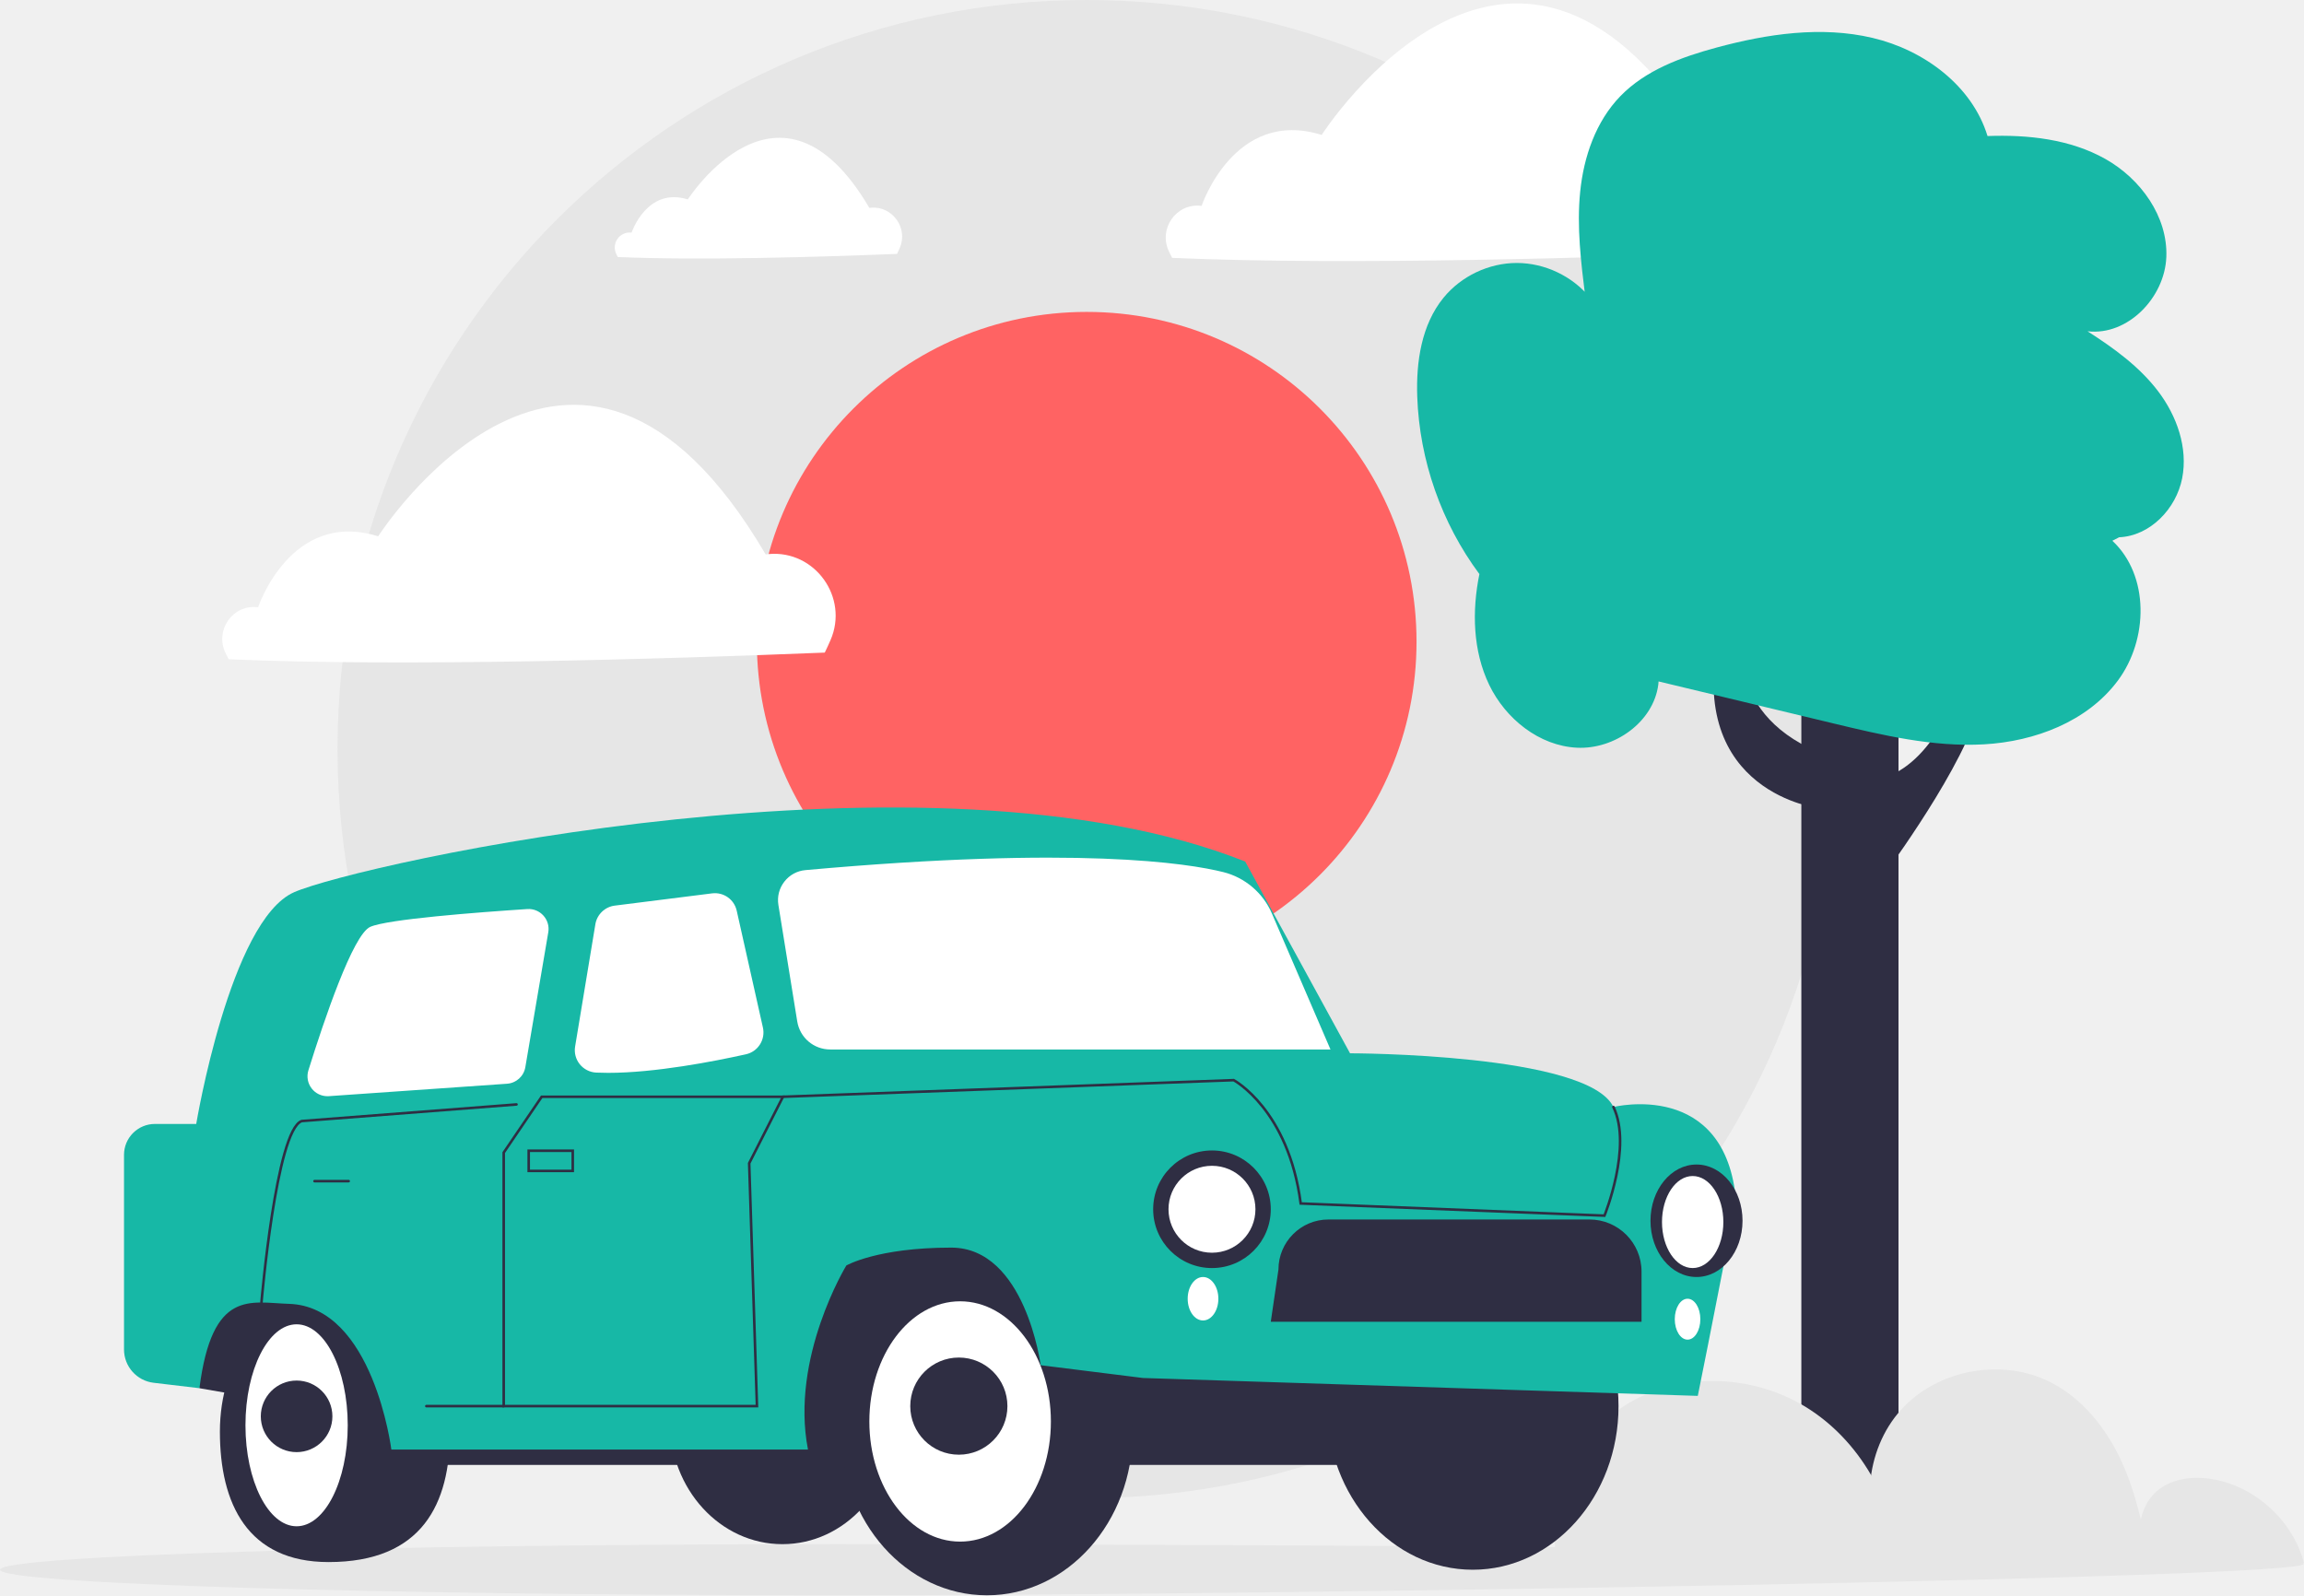
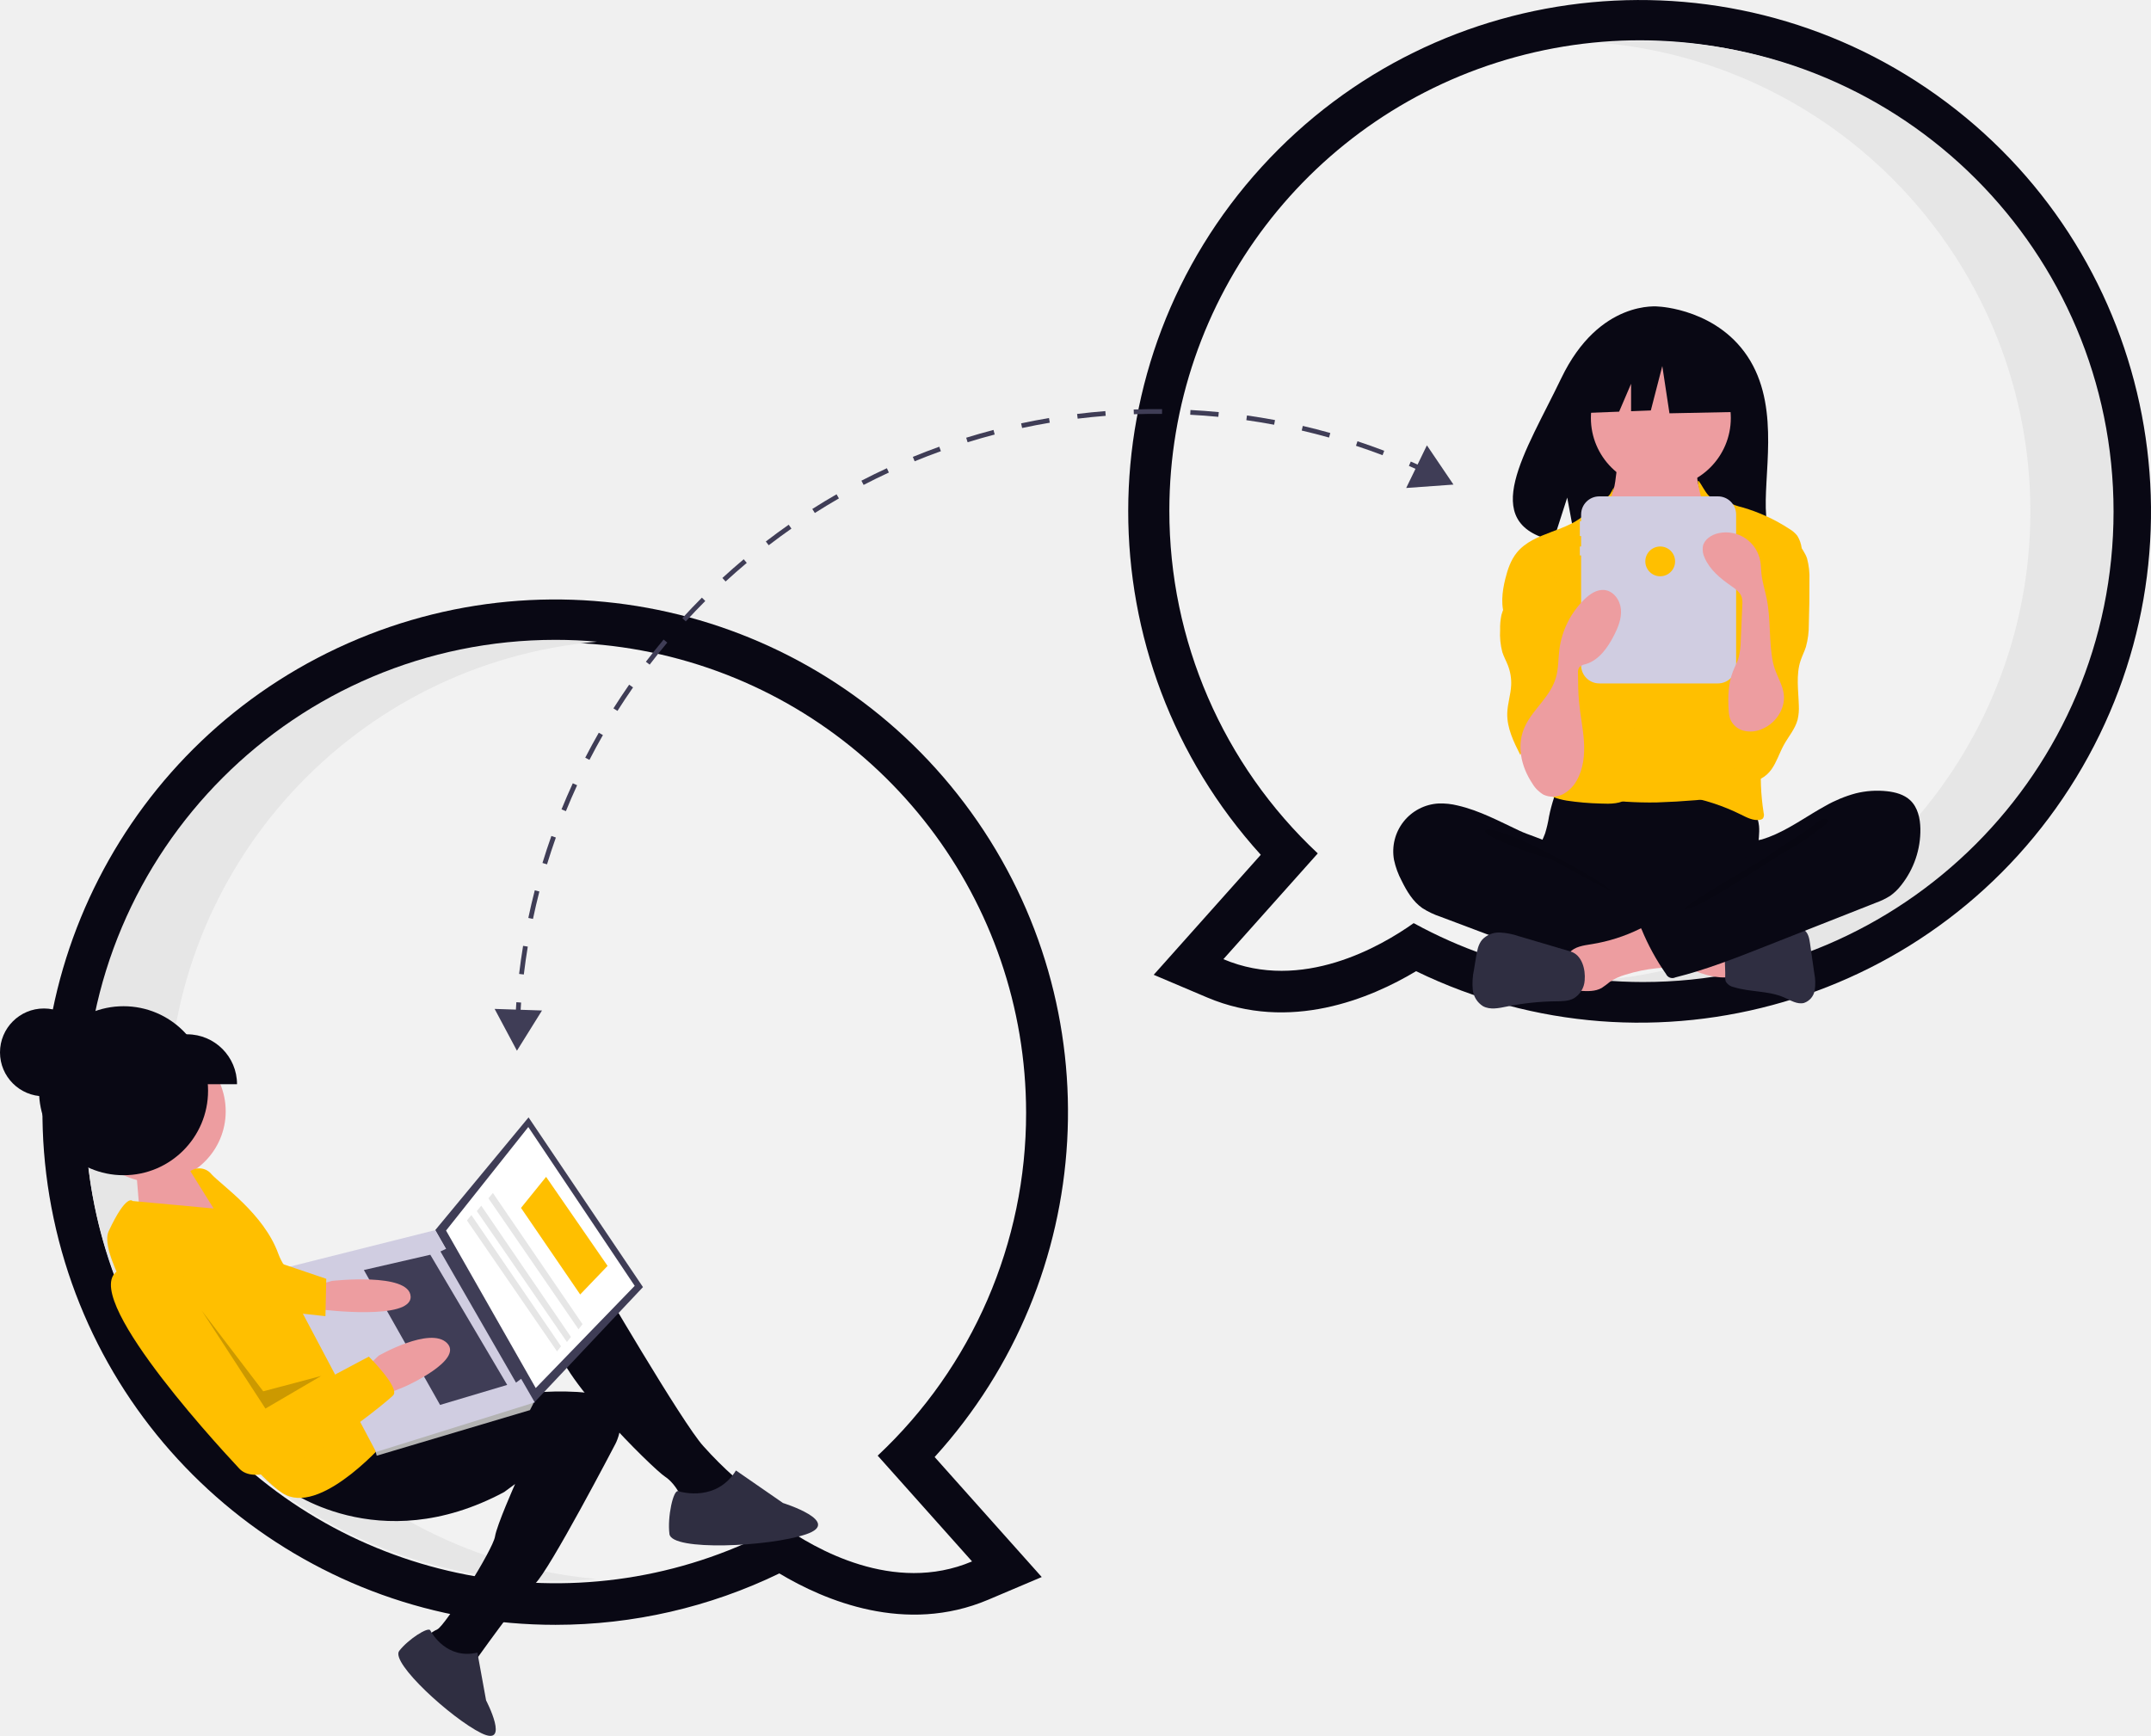
- <svg xmlns="http://www.w3.org/2000/svg" width="901.088" height="624" viewBox="0 0 901.088 624" role="img" artist="Katerina Limpitsouni" source="https://undraw.co/">
-   <circle cx="425" cy="293" r="293" fill="#e6e6e6" stroke-width="0" />
-   <path d="m693.816,93.372c-.716,1.647-1.465,3.277-2.246,4.889-63.778,2.561-164.632,5.613-233.149,2.604-.414-.809-.82-1.622-1.218-2.439-4.304-8.841,2.744-19.018,12.516-17.928l.228.026s12.807-38.421,46.959-27.748c0,0,76.841-120.32,151.548,7.087,0,0,.423-.076,1.211-.146,18.093-1.602,31.391,16.998,24.151,33.657Z" fill="#fff" stroke-width="0" />
-   <rect x="704.5" y="275.5" width="38" height="329" fill="#2f2e43" stroke-width="0" />
-   <path d="m840.497,610.384c-2.361-13.484-5.266-27.021-11.082-39.413-5.816-12.392-14.813-23.677-26.933-30.04-19.007-9.978-44.503-5.462-58.926,10.437-14.423,15.9-16.44,41.714-4.662,59.661" fill="#e6e6e6" stroke-width="0" />
-   <path d="m742.75,612.015c-1.966-24.774-15.463-48.791-36.66-61.764s-49.779-13.765-70.74-.415-32.378,40.859-25.354,64.698" fill="#e6e6e6" stroke-width="0" />
-   <path d="m901.088,611.407c-4.314-16.47-18.781-29.817-35.545-32.793-8.216-1.459-17.564-.216-23.281,5.862-7.011,7.453-6.246,19.077-5.033,29.237" fill="#e6e6e6" stroke-width="0" />
-   <circle cx="425" cy="251" r="129" fill="#ff6363" stroke-width="0" />
-   <path d="m900.913,611.739c0,5.523-392.54,12.261-573.413,12.261S0,619.523,0,614s146.627-10,327.5-10,573.413,2.216,573.413,7.739Z" fill="#e6e6e6" stroke-width="0" />
-   <polygon points="69.479 509.483 78 543 161.683 557.5 161.683 493.597 69.479 489.5 69.479 509.483" fill="#2f2e43" stroke-width="0" />
-   <rect x="155" y="473" width="427" height="100" fill="#2f2e43" stroke-width="0" />
-   <path d="m176,560c0,28.167-10.833,51-47.5,51-31.667,0-42.5-22.833-42.5-51s16.266-51,42.5-51,47.5,22.833,47.5,51Z" fill="#2f2e43" stroke-width="0" />
-   <ellipse cx="116" cy="557.5" rx="20" ry="39.5" fill="#fff" stroke-width="0" />
-   <circle cx="116" cy="554" r="14" fill="#2f2e43" stroke-width="0" />
-   <ellipse cx="576" cy="550" rx="57" ry="64" fill="#2f2e43" stroke-width="0" />
-   <ellipse cx="306" cy="556" rx="44" ry="48" fill="#2f2e43" stroke-width="0" />
-   <ellipse cx="386" cy="560" rx="57" ry="64" fill="#2f2e43" stroke-width="0" />
-   <ellipse cx="375.5" cy="556" rx="35.5" ry="47" fill="#fff" stroke-width="0" />
-   <circle cx="375" cy="550" r="19" fill="#2f2e43" stroke-width="0" />
-   <path d="m48.5,527.828v-76.102c0-6.681,5.416-12.098,12.098-12.098h16.147s13.255-79.629,38.255-90.629,249-61,372-12l41,75s93,0,103,21c0,0,44-11,48,37l-11,56-4,20-217-7-40-5s-6-46-35-46-41,7-41,7c0,0-22,36-15,72h-162.942s-7.058-56-40.058-57c-15.026-.455-30-6-35,33l-17.91-2.125c-6.611-.784-11.59-6.39-11.59-13.047Z" fill="#17B8A6" stroke-width="0" />
-   <path d="m520.348,410.5h-195.646c-6.448,0-11.875-4.62-12.905-10.985l-7.366-45.534c-.529-3.271.298-6.513,2.329-9.128,2.029-2.613,4.96-4.215,8.256-4.512,106.331-9.594,149.723-2.646,163.443.785,8.423,2.106,15.507,8.133,18.948,16.122l22.94,53.253Z" fill="#fff" stroke-width="0" />
-   <path d="m237.804,419.645c-1.571,0-3.106-.032-4.602-.101-2.517-.116-4.867-1.302-6.448-3.255-1.571-1.942-2.238-4.47-1.83-6.935l7.927-47.856c.629-3.796,3.734-6.783,7.551-7.263l38.082-4.793c4.5-.568,8.651,2.347,9.645,6.778l10.243,45.694c.513,2.289.104,4.639-1.152,6.618-1.254,1.975-3.202,3.343-5.486,3.852-12.622,2.809-35.536,7.262-53.931,7.262Z" fill="#fff" stroke-width="0" />
-   <path d="m128.067,428.78c-2.379,0-4.637-1.083-6.124-2.964-1.599-2.022-2.095-4.699-1.328-7.162,6.134-19.668,17.433-53.111,24.182-56.111,6.722-2.987,41.373-5.647,61.43-6.967,2.396-.154,4.694.775,6.303,2.558,1.611,1.786,2.303,4.17,1.899,6.542l-8.972,52.745c-.606,3.563-3.547,6.227-7.153,6.479l-69.691,4.862c-.182.013-.365.019-.546.019Z" fill="#fff" stroke-width="0" />
-   <polygon points="197 550 197 450.84 211.853 429 306.206 429 293 455 296.045 550 197 550" fill="none" stroke="#2f2e43" stroke-linecap="round" stroke-miterlimit="10" />
-   <line x1="166.741" y1="550" x2="197" y2="550" fill="none" stroke="#2f2e43" stroke-linecap="round" stroke-miterlimit="10" />
-   <path d="m102.255,509.483s5.745-67.479,15.745-70.981l84-6.502" fill="none" stroke="#2f2e43" stroke-linecap="round" stroke-miterlimit="10" />
-   <line x1="123" y1="462" x2="136.371" y2="462" fill="none" stroke="#2f2e43" stroke-linecap="round" stroke-miterlimit="10" />
-   <rect x="206.773" y="450.114" width="17.227" height="7.886" fill="none" stroke="#2f2e43" stroke-linecap="round" stroke-miterlimit="10" />
-   <path d="m306.206,429l176.294-6.5s21.402,11.483,26.201,48.241l118.799,4.759s11-27,3.5-42.5" fill="none" stroke="#2f2e43" stroke-linecap="round" stroke-miterlimit="10" />
-   <circle cx="474" cy="473" r="23" fill="#2f2e43" stroke-width="0" />
-   <circle cx="474" cy="473" r="17" fill="#fff" stroke-width="0" />
-   <ellipse cx="663.5" cy="477.5" rx="18" ry="22" fill="#2f2e43" stroke-width="0" />
-   <ellipse cx="662" cy="478" rx="12" ry="18" fill="#fff" stroke-width="0" />
-   <ellipse cx="470.5" cy="508" rx="6" ry="8.5" fill="#fff" stroke-width="0" />
-   <ellipse cx="660" cy="516" rx="5" ry="8" fill="#fff" stroke-width="0" />
-   <path d="m642,517h-145l3-20.433c0-10.807,8.761-19.567,19.567-19.567h102.064c11.249,0,20.369,9.119,20.369,20.369v19.631Z" fill="#2f2e43" stroke-width="0" />
-   <path d="m709.955,315.85s-54.455-7.39-35.955-74.37h7.5s-9,34.02,26,51.02l2.455,23.35Z" fill="#2f2e43" stroke-width="0" />
-   <path d="m739.5,338.5s35-48,35-67h-9.668s-9.471,29-30.902,33.5l5.57,33.5Z" fill="#2f2e43" stroke-width="0" />
-   <path d="m648.558,267.761c-1.881,14.644-17.079,25.441-31.825,24.705-14.746-.737-27.896-11.273-34.305-24.574s-6.796-28.876-3.839-43.341c-14.837-19.97-23.435-44.507-24.309-69.37-.479-13.636,1.641-28.128,10.262-38.704,6.91-8.478,17.74-13.621,28.678-13.618s21.765,5.151,28.671,13.632l-1.874-.224c-1.696-13.685-3.395-27.507-2.018-41.227s6.116-27.529,15.717-37.427c9.883-10.19,23.829-15.276,37.531-18.984,19.912-5.389,41.044-8.538,61.122-3.801s38.929,18.652,44.945,38.383c15.838-.575,32.265,1.19,46.078,8.959,13.813,7.769,24.481,22.537,23.855,38.373-.626,15.836-15.075,30.869-30.817,29.035,10.221,6.544,20.257,13.784,27.599,23.448,7.341,9.664,11.743,22.148,9.41,34.057-2.333,11.91-12.524,22.55-24.649,23.07l-2.655,1.36c14.594,13.638,14.078,38.667,2.158,54.694-11.921,16.027-32.437,23.823-52.379,24.941s-39.702-3.579-59.124-8.244c-22.711-5.455-45.423-10.91-68.134-16.365l-.097,1.223Z" fill="#17B8A6" stroke-width="0" />
-   <path d="m351.885,97.019c-.335.772-.686,1.535-1.052,2.29-29.88,1.2-77.13,2.63-109.23,1.22-.194-.379-.384-.76-.571-1.143-2.016-4.142,1.286-8.91,5.864-8.399l.107.012s6-18,22-13c0,0,36-56.37,71,3.32,0,0,.198-.036.568-.069,8.476-.75,14.707,7.964,11.315,15.768Z" fill="#fff" stroke-width="0" />
-   <path d="m324.816,250.372c-.716,1.647-1.465,3.277-2.246,4.889-63.778,2.561-164.632,5.613-233.149,2.604-.414-.809-.82-1.622-1.218-2.439-4.304-8.841,2.744-19.018,12.516-17.928l.228.026s12.807-38.421,46.959-27.748c0,0,76.841-120.32,151.548,7.087,0,0,.423-.076,1.211-.146,18.093-1.602,31.391,16.998,24.151,33.657Z" fill="#fff" stroke-width="0" />
+ <svg xmlns="http://www.w3.org/2000/svg" width="800" height="645.717" viewBox="0 0 800 645.717" role="img" artist="Katerina Limpitsouni" source="https://undraw.co/">
+   <g transform="translate(-518.268 -183.458)">
+     <path d="M728.489,455.05c-16.885,10.127-46.969,22.815-77.712,9.775l-19.873-8.43,39.823-44.641a190.191,190.191,0,1,1,57.761,43.3Zm-76.3-171.368a158.052,158.052,0,0,0,50.322,116.286l10.985,10.323-25.059,28.091c13.053-2.648,24.422-9.71,30.187-13.811l7.91-5.628,8.507,4.674a159.683,159.683,0,0,0,76.7,19.62c87.978,0,159.554-71.575,159.554-159.554S899.72,124.128,811.742,124.128,652.188,195.7,652.188,283.682Z" transform="translate(316.454 89.67)" fill="#090814" />
+     <path d="M638.315,285.234a174.954,174.954,0,1,1,90.871,153.493c-12.1,8.608-41.614,25.778-70.771,13.41l35.1-39.344a174.527,174.527,0,0,1-55.2-127.559Z" transform="translate(314.858 88.118)" fill="#f2f2f2" />
+     <path d="M975.309,285.652A175.031,175.031,0,0,0,815.755,111.317c5.1-.447,10.255-.688,15.469-.688a175.023,175.023,0,1,1,0,350.046c-5.206,0-10.354-.245-15.445-.69A175.032,175.032,0,0,0,975.309,285.652Z" transform="translate(298.095 88.079)" fill="#e6e6e6" style="isolation:isolate" />
+     <path d="M366.292,721.46A190.7,190.7,0,1,1,507.3,659.04l39.823,44.642-19.873,8.43c-30.743,13.04-60.826.351-77.712-9.775A190.936,190.936,0,0,1,366.292,721.46Zm0-350.046c-87.978,0-159.554,71.576-159.554,159.554s71.576,159.554,159.554,159.554a159.7,159.7,0,0,0,76.718-19.627l8.493-4.667,7.91,5.628c5.765,4.1,17.134,11.163,30.187,13.811l-25.059-28.091,10.985-10.323a158.052,158.052,0,0,0,50.322-116.286c0-87.978-71.576-159.554-159.554-159.554Z" transform="translate(358.582 66.405)" fill="#090814" />
+     <path d="M542.961,532.625A174.954,174.954,0,1,0,452.09,686.118c12.1,8.608,41.613,25.778,70.771,13.41l-35.1-39.344a174.528,174.528,0,0,0,55.2-127.559Z" transform="translate(356.936 64.747)" fill="#f2f2f2" />
+     <path d="M223.853,531.649A175.031,175.031,0,0,1,383.407,357.314c-5.1-.447-10.255-.688-15.469-.688a175.023,175.023,0,1,0,0,350.046c5.206,0,10.354-.245,15.445-.69A175.032,175.032,0,0,1,223.853,531.649Z" transform="translate(356.936 64.839)" fill="#e6e6e6" style="isolation:isolate" />
+     <path d="M867.754,239.967c-11.451-19.349-34.107-20.251-34.107-20.251s-22.077-2.823-36.239,26.646c-13.2,27.468-31.418,53.989-2.933,60.419l5.145-16.014,3.186,17.207a111.451,111.451,0,0,0,12.188.208c30.505-.985,59.557.288,58.622-10.659C872.373,282.971,878.773,258.585,867.754,239.967Z" transform="translate(301.53 77.78)" fill="#090814" />
+     <path d="M793.77,428.158a45.175,45.175,0,0,1-1.461,6.288c-.717,2.015-1.823,3.879-2.478,5.914-2.089,6.489.807,13.725,5.431,18.733a30.57,30.57,0,0,0,14.9,8.85,60.808,60.808,0,0,0,12.808,1.346c11.9.4,24.115.765,35.4-3.061a61.5,61.5,0,0,0,10.283-4.672,7.7,7.7,0,0,0,2.668-2.1,7.344,7.344,0,0,0,.963-4.31c-.025-5.047-1.048-10.067-.805-15.108.135-2.792.657-5.582.4-8.366a15.433,15.433,0,0,0-11.794-13.294c-3.2-.687-6.519-.313-9.777,0a249.266,249.266,0,0,1-25.444,1.138c-8.68-.055-17.306-1.38-25.943-1.519-2.554-.041-2.5.746-3.316,3.218a60.209,60.209,0,0,0-1.835,6.941Z" transform="translate(300.609 59.041)" fill="#090814" />
+     <path d="M820.373,290.52a15.152,15.152,0,0,1-2.181,6.243c-1.51,2.065-3.972,3.245-5.6,5.221-2.445,2.975-2.586,7.161-2.6,11.011-.009,3.547.063,7.331,2.041,10.276a17.958,17.958,0,0,0,5.147,4.538c7.419,5,15.435,10.089,24.38,10.254,3.706.068,7.68-.889,10.118-3.68a15.193,15.193,0,0,0,2.45-4.371,58.039,58.039,0,0,0,4.108-17.669,20.746,20.746,0,0,0-.782-8.488c-1.087-3.03-3.284-5.522-4.736-8.395a18.688,18.688,0,0,1-1.8-11.059,1.194,1.194,0,0,0-.063-.8,1.168,1.168,0,0,0-.962-.39l-17.736-1.277a38.6,38.6,0,0,1-4.924-.563c-.956-.194-3.481-1.552-4.393-1.191C821.162,280.848,820.719,288.709,820.373,290.52Z" transform="translate(298.638 72.067)" fill="#ed9da0" />
+     <circle cx="26.02" cy="26.02" r="26.02" transform="translate(1109.953 312.925)" fill="#ed9da0" />
+     <path d="M824.505,328.044a15.957,15.957,0,0,0,4.57,3.652,14.361,14.361,0,0,0,5.71,1.087c4.69.132,9.775-.728,13.038-4.1,4.206-4.347,4.067-11.358,7.364-16.429a3.661,3.661,0,0,1,1.062-1.162,3.443,3.443,0,0,1,1.807-.416c4.164-.039,7.791,2.662,11.064,5.235a14.575,14.575,0,0,1,3.894,3.967,13.447,13.447,0,0,1,1.313,4.022c1.624,7.93,2.151,16.037,2.673,24.115.288,4.462.577,8.927.555,13.4-.071,14.729-3.494,29.212-6.9,43.543-.439,1.847-1.039,3.91-2.718,4.795a6.7,6.7,0,0,1-2.372.579,290.269,290.269,0,0,1-29.34,2.443q-5.747.088-11.488-.278a6.189,6.189,0,0,1-1.935-.337,5.458,5.458,0,0,1-2.11-1.792c-5.31-6.691-5.624-15.943-5.59-24.485q.124-31.328,2.239-62.607c.116-1.721.142-3.811-1.1-5.165a64.67,64.67,0,0,0,8.26,9.934Z" transform="translate(298.156 69.18)" fill="#FFBF00" />
+     <path d="M815.209,296.435c-.879,1.591-7.358,5.541-8.609,6.86-6.989,7.367-19.744,7.09-26.136,14.98-2.249,2.776-3.417,6.264-4.277,9.732-1.215,4.9-1.864,10.253.172,14.878,1.959,4.45,6.083,7.526,8.883,11.5,3.074,4.364,4.456,9.664,5.781,14.835.978,3.818,1.964,7.731,1.583,11.655-.433,4.461-2.592,8.545-3.866,12.842s-1.494,9.414,1.452,12.79c2.165,2.481,5.561,3.464,8.806,4.017a101.184,101.184,0,0,0,12.551,1.093c3.71.164,7.8.2,10.652-2.183,2.251-1.877,3.229-4.922,3.355-7.85a50.667,50.667,0,0,0-.864-8.735c-.4-3.012-.548-6.05-.675-9.085q-.856-20.428-.234-40.881a34.787,34.787,0,0,0-.414-8.483c-.8-3.648-2.767-6.908-4.412-10.259a38.822,38.822,0,0,1-4.3-20.509C815.154,296.334,818.337,290.774,815.209,296.435Z" transform="translate(301.94 70.745)" fill="#FFBF00" />
+     <path d="M858.812,296.724c1.339,1.376,5.887,1.829,7.59,2.715a26.592,26.592,0,0,0,4.989,1.727,64.777,64.777,0,0,1,17.528,8.045,10.636,10.636,0,0,1,2.931,2.532,11.6,11.6,0,0,1,1.621,4.579,51.959,51.959,0,0,1,1.484,12.519c-.2,4.468-1.545,8.8-2.88,13.064l-4.989,15.949c-3.724,11.905-7.471,23.928-8.519,36.358a85.525,85.525,0,0,0,.768,20.65,2.448,2.448,0,0,1-.252,2,1.97,1.97,0,0,1-1.222.562c-2.408.377-4.738-.851-6.92-1.938a76.625,76.625,0,0,0-21.123-6.912,49.109,49.109,0,0,0,6.561-13.525,81.9,81.9,0,0,0,1.982-9.3l2.321-13.423a131.879,131.879,0,0,0,1.991-14.843,18.58,18.58,0,0,0-.323-5.591,27.128,27.128,0,0,0-2.12-5.043c-3.825-7.956-5.619-17.035-4.114-25.733.659-3.807,1.938-7.618,1.4-11.444-.513-3.679.02-6.538-.924-10.178C852.723,284.544,856.294,294.135,858.812,296.724Z" transform="translate(294.876 71.01)" fill="#FFBF00" />
+     <path d="M780.31,333.579c-1.744,3.618-4.659,6.7-5.651,10.593a23.141,23.141,0,0,0-.493,5.536,26.3,26.3,0,0,0,.821,8.325c.554,1.716,1.455,3.3,2.1,4.982a18.064,18.064,0,0,1,1.183,7.381c-.175,3.485-1.359,6.869-1.452,10.357-.146,5.486,2.392,10.643,4.868,15.541a11.425,11.425,0,0,1,16.606-5.437,3.406,3.406,0,0,0,.748-2.483q.274-9.547.53-19.094c.268-9.844.523-19.819-1.741-29.4-1.022-4.327-2.613-8.637-5.53-11.994-1.536-1.767-6.749-6.422-9.27-4.442-1.134.89-.869,3.314-1.048,4.541a19.264,19.264,0,0,1-1.677,5.6Z" transform="translate(302.028 68.019)" fill="#FFBF00" />
+     <path d="M897.067,322.206a26.632,26.632,0,0,1,.891,8.009q.05,8.253-.219,16.5a30.771,30.771,0,0,1-1.072,8.356c-.563,1.771-1.432,3.431-2.014,5.2-1.743,5.289-.791,11.025-.641,16.592a18.855,18.855,0,0,1-.457,5.367c-.92,3.451-3.391,6.239-5.117,9.366-1.638,2.97-2.627,6.3-4.584,9.069s-5.344,4.966-8.628,4.115c-2.488-.644-4.255-2.846-5.478-5.107a25.048,25.048,0,0,1-2.59-16.248c1.228-6.756,5.2-12.75,6.627-19.466,1.965-9.223-1.022-18.74-.933-28.169a13.614,13.614,0,0,1,.594-4.366c.751-2.154,2.363-3.874,3.853-5.6a70.734,70.734,0,0,0,5.178-6.8c1.066-1.59,2.515-5.681,4.405-6.021C891.1,312.247,896.02,318.945,897.067,322.206Z" transform="translate(293.275 68.965)" fill="#FFBF00" />
+     <path d="M754.267,424.609a25.685,25.685,0,0,0-7.144-.759,17.831,17.831,0,0,0-16.555,21.02,29.944,29.944,0,0,0,2.831,7.736c1.895,3.845,4.167,7.681,7.675,10.145a29.89,29.89,0,0,0,6.773,3.224l18.474,6.959c2.718,1.024,5.436,2.048,8.18,3a160.007,160.007,0,0,0,42.727,8.494,46.263,46.263,0,0,0,13.266-.672,4.319,4.319,0,0,0,2.717-1.468,4.654,4.654,0,0,0,.607-2l1.137-7.958a6.666,6.666,0,0,0-.1-3.355,6.426,6.426,0,0,0-3.071-2.894c-12.145-6.976-26.326-10.824-36.549-20.4-2.407-2.254-4.421-5.826-7.345-7.357-3.316-1.736-7.221-2.727-10.648-4.327C769.754,430.494,762.387,426.475,754.267,424.609Z" transform="translate(306.17 58.49)" fill="#090814" />
+     <path d="M776.274,436.347c6.53,2.046,34.1,16.221,38.823,21.171-.633.228-22.123-11.815-22.768-12.009a129.846,129.846,0,0,1-17.322-6.1c-1.12-.518-7.275-2.952-7-4.365C768.326,433.445,775.115,435.983,776.274,436.347Z" transform="translate(302.606 57.48)" opacity="0.1" />
+     <path d="M864.3,493.543a1.534,1.534,0,0,0,1.035-.3,1.6,1.6,0,0,0,.324-1.191l-.03-10.842c-3.118-1.485-6.605-1.962-10.028-2.419l-15.971-2.135c.367.049-2.5,6.879-2.058,7.791.774,1.607,6.689,3.031,8.359,3.79C851.737,490.87,857.768,493.77,864.3,493.543Z" transform="translate(296.037 53.5)" fill="#ed9da0" />
+     <path d="M810.733,480.826c-3.016.48-6.381.9-8.334,3.252-2.477,2.977-1.422,7.414-.241,11.1a3.6,3.6,0,0,0,4.2,3c2.75.174,5.677.311,8.08-1.038a35.414,35.414,0,0,0,3.139-2.333,20.122,20.122,0,0,1,5.771-2.638,58.35,58.35,0,0,1,11.583-2.387,18.017,18.017,0,0,0,4.563-.8,5.056,5.056,0,0,0,3.214-3.12c.557-1.97-.589-3.979-1.687-5.707a22.767,22.767,0,0,0-4.857-6c-2.976-2.312-4.448-.537-7.446.942a63.171,63.171,0,0,1-17.984,5.731Z" transform="translate(299.499 53.841)" fill="#ed9da0" />
+     <path d="M799.256,483.9l-19.147-5.659a25.342,25.342,0,0,0-7.126-1.381,8.554,8.554,0,0,0-6.544,2.646c-1.485,1.743-1.91,4.124-2.28,6.384l-.792,4.833a24.271,24.271,0,0,0-.443,7.421,8.206,8.206,0,0,0,3.8,6.114c2.65,1.446,5.9.74,8.854.135a96.4,96.4,0,0,1,18.145-1.946c2.292-.027,4.7,0,6.721-1.072a8.391,8.391,0,0,0,4.1-6.687C804.92,490.563,803.544,485.171,799.256,483.9Z" transform="translate(303.096 53.48)" fill="#2f2e41" />
+     <path d="M874.563,478.789c2.482-.435,4.673-1.846,7.051-2.678,3.348-1.172,6.976-1.172,10.523-1.159a6.756,6.756,0,0,1,3.773.756c1.562,1.04,1.963,3.122,2.229,4.98l1.6,11.211a17.591,17.591,0,0,1,.131,6.351,5.975,5.975,0,0,1-3.948,4.616c-2.5.651-4.958-.949-7.322-2-5.909-2.626-12.777-1.955-18.938-3.918a4.245,4.245,0,0,1-2.834-2.027,4.612,4.612,0,0,1-.22-1.937c.105-3.6-.655-8.524.43-11.968C868.015,477.919,871.792,478.789,874.563,478.789Z" transform="translate(293.306 53.663)" fill="#2f2e41" />
+     <path d="M911.831,419.6a33.251,33.251,0,0,1,11.713-.8c3.131.345,6.358,1.216,8.644,3.384,2.783,2.638,3.677,6.718,3.751,10.551a32.966,32.966,0,0,1-7.165,21.053,19.1,19.1,0,0,1-4.1,3.943,26.957,26.957,0,0,1-5.33,2.568l-41.371,16.318c-10.884,4.293-21.806,8.6-33.159,11.428a2.584,2.584,0,0,1-3.477-1.261,85.715,85.715,0,0,1-9.068-16.587,1.118,1.118,0,0,1,.494-1.762l29.262-16.813a29.584,29.584,0,0,0,5.956-4.1,14.785,14.785,0,0,0,3.058-4.257c.607-1.267.663-4.257,1.438-5.193.759-.917,3.354-.99,4.552-1.351a41.314,41.314,0,0,0,4.956-1.873c6.546-2.928,12.375-7.183,18.65-10.612a47.849,47.849,0,0,1,11.192-4.633Z" transform="translate(296.558 58.984)" fill="#090814" />
+     <path d="M896.937,433.238c-5.027,3.776-11.537,7.247-16.519,11.122-1.7,1.323-30.049,17.26-30.449,19.377,4.649.783,34.26-19.932,38.5-22a68.423,68.423,0,0,0,11.714-7.876c.948-.737,4.968-2.954,2.245-3.778C900.89,429.62,898.07,432.483,896.937,433.238Z" transform="translate(294.862 57.904)" opacity="0.1" />
+     <path d="M858.277,297.693H814.147a6.76,6.76,0,0,0-6.76,6.76v2.476h-.479v5.536h.479v3.875h-.479v3.322h.479v40.85a6.76,6.76,0,0,0,6.76,6.76h44.131a6.76,6.76,0,0,0,6.76-6.76V304.453A6.76,6.76,0,0,0,858.277,297.693Z" transform="translate(298.93 70.406)" fill="#d0cde1" />
+     <path d="M707.12,145.678l-22.383-11.725-30.91,4.8-6.395,28.245,15.919-.613,4.447-10.376v10.206l7.346-.283,4.263-16.521,2.665,17.587,26.114-.533Z" transform="translate(457.102 170.204)" fill="#090814" />
+     <path d="M786.96,408.152a11.63,11.63,0,0,0,4.178,4.156,8.171,8.171,0,0,0,7.182-.192,12.642,12.642,0,0,0,5.183-5.2c2.433-4.3,2.936-9.436,2.633-14.363s-1.356-9.779-1.821-14.693c-.339-3.573-.366-7.166-.393-10.755a3.577,3.577,0,0,1,.452-2.175,4.271,4.271,0,0,1,2.4-1.2c4.909-1.459,8.168-6.06,10.5-10.618,1.56-3.043,2.917-6.37,2.616-9.777s-2.749-6.838-6.152-7.186c-2.8-.286-5.395,1.495-7.418,3.459a31.808,31.808,0,0,0-9.313,18.613c-.444,3.464-.317,7.022-1.259,10.384-2.012,7.18-8.305,11.582-11.442,18.042C780.853,393.771,782.761,401.853,786.96,408.152Z" transform="translate(301.234 66.776)" fill="#ed9da0" />
+     <path d="M886.648,378.488a13.569,13.569,0,0,1-7.609,7.312,10.509,10.509,0,0,1-6.615.405,7.335,7.335,0,0,1-4.846-4.334,11.679,11.679,0,0,1-.546-3.256c-.315-4.842-.193-9.831,1.565-14.353.678-1.744,1.593-3.4,2.128-5.191a26.04,26.04,0,0,0,.8-6.336l.578-13.211a8.6,8.6,0,0,0-.2-2.864c-.577-1.912-2.363-3.154-4-4.294-3.959-2.753-7.871-5.966-9.789-10.389a7.287,7.287,0,0,1-.676-4.3c.541-2.623,3.188-4.322,5.8-4.894a12.985,12.985,0,0,1,15.567,10.464c.259,1.491.255,3.014.407,4.519.321,3.194,1.335,6.272,1.97,9.419,1.562,7.751.753,15.762,2.3,23.512C884.779,367.171,889.65,371.4,886.648,378.488Z" transform="translate(294.164 69.01)" fill="#ed9da0" />
+     <circle cx="5.536" cy="5.536" r="5.536" transform="translate(1130.197 386.746)" fill="#FFBF00" />
+     <circle cx="16.331" cy="16.331" r="16.331" transform="translate(518.268 558.593)" fill="#090814" />
+     <path d="M80.83,485.676l-8.226-8-16.518,5.131,1.586,19.126,33.963-1.577L81.2,486.182Z" transform="translate(512.968 137.732)" fill="#ed9da0" />
+     <circle cx="26.403" cy="26.403" r="26.403" transform="translate(549.404 570.437)" fill="#ed9da0" />
+     <path d="M401.071,617.061s32.437,55.743,40.156,64.112a140.1,140.1,0,0,0,11.713,11.674s-3.63,12.038-9.41,11.608A27.2,27.2,0,0,1,434,702.1s-2.58-6.687-7.08-9.62-41.263-39.1-40.4-50.66S401.071,617.061,401.071,617.061Z" transform="translate(338.648 40.235)" fill="#090814" />
+     <path d="M275.023,701.175s34.585,26.844,81.587,1.62l4.051-2.981s-6.836,15.378-7.47,19.547c-.735,4.834-18.532,33.151-21.436,34.508s-3.544,2.608-3.544,2.608l12.325,13.565,4.557-3.354s17.768-25.174,22.965-29.779,29.957-52.1,29.957-52.1,9.467-17.894-14.159-19.24-34.5,5.094-34.5,5.094l-41.93,6.661Z" transform="translate(349.179 35.669)" fill="#090814" />
+     <path d="M457.717,697.842l17.493,12.1s22.317,6.992,8.57,11.645-49.974,6.336-50.8-.084,1.429-16.525,3.236-15.972S450.572,709.344,457.717,697.842Z" transform="translate(334.272 32.603)" fill="#2f2e41" />
+     <path d="M351.043,771.774l3.238,17.78s9.206,17.607-1.847,12.144-33.828-26.215-30.465-30.565,10.785-9.069,11.539-7.651S339.84,774.391,351.043,771.774Z" transform="translate(344.776 26.426)" fill="#2f2e41" />
+     <path d="M306.393,674.506s-23.51,27.448-37.783,20.781-72.668-83.9-66-98.169,8.9-11.235,8.9-11.235l30.151,2.788-8.675-13.909a5.868,5.868,0,0,1,7.91,1.2c3.86,4.184,19.356,14.635,24.754,29.395S286.9,619.383,286.9,619.383Z" transform="translate(356.07 44.328)" fill="#FFBF00" />
+     <path d="M256.024,522.8l-40.753,43.26-36.507-64.456,34.706-41.932Z" transform="translate(501.378 139.433)" fill="#3f3d56" />
+     <path d="M253.368,522.708,216.56,560.723l-33.354-58.58,30.589-38.511Z" transform="translate(500.959 139.059)" fill="#fff" />
+     <path d="M210.948,575.336l2,1.653-1.28,2.5-56.986,16.961-.539-1.952,2.593-2.681Z" transform="translate(503.704 128.506)" fill="#b3b3b3" />
+     <path d="M209.73,570.064l-59.011,18.45-35.972-67.972,57.969-14.562Z" transform="translate(507.426 135.058)" fill="#d0cde1" />
+     <path d="M211.537,561.532l-2.532,1.863-28.1-48.788,2.9-1.357Z" transform="translate(501.176 134.371)" fill="#3f3d56" />
+     <path d="M202.757,564.514l-24.963,7.443-28.338-50.173,24.7-5.685Z" transform="translate(504.147 134.102)" fill="#3f3d56" />
+     <path d="M288.361,621.37l5.168-1.462s28.823-3.259,29.243,5.8-33.112,4.855-33.112,4.855l-4.471-6.076Z" transform="translate(348.219 40.02)" fill="#ed9da0" />
+     <path d="M315.938,664.355l7.194-2.952s21.715-9.736,15.485-16.079S313.176,650,313.176,650l-3.678,3.487Z" transform="translate(345.922 37.751)" fill="#ed9da0" />
+     <path d="M299.521,647.522s11.713,11.674,9.048,14.416-46.371,38.808-57.2,27.268-63.62-69.48-43.08-74.448,25.967,6.648,25.967,6.648l27.115,46.39Z" transform="translate(355.928 40.569)" fill="#FFBF00" />
+     <path d="M112.615,518.781l19.241,6.524-.314,13.891L111.192,537Z" transform="translate(507.762 133.849)" fill="#FFBF00" />
+     <path d="M127.28,563.353l-20.73,12.134L82.865,539.06l22.863,30.006Z" transform="translate(510.438 131.933)" opacity="0.2" />
+     <circle cx="31.432" cy="31.432" r="31.432" transform="translate(532.786 557.755)" fill="#090814" />
+     <path d="M236,527.853l-22.009-32.2,9.33-11.549,22.869,33.124Z" transform="translate(498.05 137.124)" fill="#FFBF00" />
+     <path d="M234.119,541.422l-33.506-48.711,1.653-2,33.35,48.826Z" transform="translate(499.314 136.5)" fill="#e6e6e6" />
+     <path d="M229.351,546.655l-33.506-48.711,1.653-2,33.35,48.827Z" transform="translate(499.764 136.006)" fill="#e6e6e6" />
+     <path d="M225.289,550.506l-33.506-48.711,1.653-2,33.35,48.827Z" transform="translate(500.148 135.642)" fill="#e6e6e6" />
+     <path d="M66.117,425.544H75.84A18.563,18.563,0,0,1,94.4,444.108H66.117Z" transform="translate(512.02 142.657)" fill="#090814" />
+     <g transform="translate(702.227 335.635)">
+       <path d="M371.039,505.612l-1.763-.131c-.068.917-.117,1.839-.175,2.758l-7.912-.265,8.3,15.553,9.321-14.963-7.941-.266C370.925,507.4,370.972,506.505,371.039,505.612Z" transform="translate(-361.189 -284.858)" fill="#3f3d56" />
+       <path d="M423.317,364.764l1.405,1.073c2.108-2.761,4.31-5.517,6.544-8.193l-1.357-1.133C427.658,359.206,425.44,361.983,423.317,364.764Z" transform="translate(-367.058 -270.785)" fill="#3f3d56" />
+       <path d="M438.272,346.931l1.305,1.192c2.345-2.569,4.781-5.119,7.237-7.583l-1.252-1.248C443.088,341.773,440.635,344.343,438.272,346.931Z" transform="translate(-368.471 -269.158)" fill="#3f3d56" />
+       <path d="M454.736,330.492l1.2,1.3c2.565-2.355,5.214-4.682,7.871-6.915l-1.137-1.354C459.988,325.776,457.32,328.12,454.736,330.492Z" transform="translate(-370.026 -267.669)" fill="#3f3d56" />
+       <path d="M409.991,383.86l1.494.944c1.858-2.94,3.809-5.88,5.8-8.741l-1.451-1.01C413.828,377.935,411.863,380.9,409.991,383.86Z" transform="translate(-365.799 -272.537)" fill="#3f3d56" />
+       <path d="M472.579,315.576l1.076,1.4c2.762-2.121,5.6-4.2,8.446-6.194l-1.013-1.449C478.224,311.34,475.361,313.439,472.579,315.576Z" transform="translate(-371.712 -266.328)" fill="#3f3d56" />
+       <path d="M398.406,404.073l1.572.808c1.593-3.1,3.277-6.2,5.005-9.223l-1.535-.878C401.707,397.826,400.01,400.952,398.406,404.073Z" transform="translate(-364.705 -274.4)" fill="#3f3d56" />
+       <path d="M379.145,459.951l-1.712-.441c-.874,3.392-1.682,6.851-2.4,10.282l1.73.364C377.476,466.752,378.278,463.318,379.145,459.951Z" transform="translate(-362.496 -280.515)" fill="#3f3d56" />
+       <path d="M491.665,302.3l.949,1.492c2.93-1.865,5.943-3.689,8.955-5.423l-.882-1.532C497.652,298.581,494.617,300.419,491.665,302.3Z" transform="translate(-373.515 -265.147)" fill="#3f3d56" />
+       <path d="M374.472,482.613l-1.745-.287c-.568,3.451-1.066,6.968-1.482,10.453l1.756.209C373.414,489.53,373.909,486.039,374.472,482.613Z" transform="translate(-362.139 -282.671)" fill="#3f3d56" />
+       <path d="M388.661,425.253l1.638.666c1.311-3.226,2.713-6.469,4.168-9.636l-1.606-.738C391.394,418.736,389.981,422,388.661,425.253Z" transform="translate(-363.784 -276.362)" fill="#3f3d56" />
+       <path d="M380.841,447.238l1.691.516c1.02-3.336,2.127-6.692,3.293-9.976l-1.666-.591C382.985,440.495,381.868,443.876,380.841,447.238Z" transform="translate(-363.045 -278.407)" fill="#3f3d56" />
+       <path d="M623.726,263.754c3.466-.12,6.995-.168,10.486-.135l.016-1.768c-3.515-.033-7.072.015-10.562.136Z" transform="translate(-385.986 -261.841)" fill="#3f3d56" />
+       <path d="M511.845,290.765l.813,1.569c3.087-1.6,6.248-3.15,9.394-4.607l-.743-1.6C518.139,287.592,514.955,289.154,511.845,290.765Z" transform="translate(-375.421 -264.135)" fill="#3f3d56" />
+       <path d="M669.93,266.205c3.449.488,6.929,1.06,10.345,1.7l.325-1.738c-3.441-.644-6.947-1.22-10.423-1.712Z" transform="translate(-390.356 -262.088)" fill="#3f3d56" />
+       <path d="M692.685,270.466c3.386.791,6.8,1.67,10.153,2.612l.478-1.7c-3.376-.949-6.818-1.834-10.229-2.631Z" transform="translate(-392.506 -262.493)" fill="#3f3d56" />
+       <path d="M714.969,276.735c3.3,1.089,6.625,2.268,9.88,3.505l.628-1.652c-3.28-1.247-6.628-2.435-9.954-3.532Z" transform="translate(-394.611 -263.09)" fill="#3f3d56" />
+       <path d="M646.886,263.975c3.481.183,7,.445,10.456.779l.171-1.759c-3.483-.337-7.028-.6-10.534-.785Z" transform="translate(-388.179 -261.876)" fill="#3f3d56" />
+       <path d="M600.423,263.719l.216,1.755c3.445-.424,6.953-.777,10.426-1.05l-.138-1.763C607.428,262.936,603.894,263.292,600.423,263.719Z" transform="translate(-383.79 -261.918)" fill="#3f3d56" />
+       <path d="M554.878,273.294l.523,1.688c3.322-1.029,6.713-2,10.077-2.876l-.447-1.71C561.641,271.282,558.225,272.257,554.878,273.294Z" transform="translate(-379.487 -262.649)" fill="#3f3d56" />
+       <path d="M532.961,281.074l.671,1.636c3.214-1.319,6.5-2.581,9.759-3.753l-.6-1.663C539.507,278.473,536.2,279.745,532.961,281.074Z" transform="translate(-377.416 -263.301)" fill="#3f3d56" />
+       <path d="M577.434,267.491l.37,1.729c3.4-.728,6.859-1.391,10.293-1.969l-.294-1.744C584.345,266.091,580.855,266.758,577.434,267.491Z" transform="translate(-381.618 -262.188)" fill="#3f3d56" />
+       <path d="M753.175,291.329l-9.88-14.6-3.474,7.151c-.841-.375-1.677-.759-2.517-1.123l-.7,1.623c.82.355,1.631.727,2.447,1.091l-3.457,7.117Z" transform="translate(-396.56 -263.248)" fill="#3f3d56" />
+     </g>
+   </g>
</svg>
